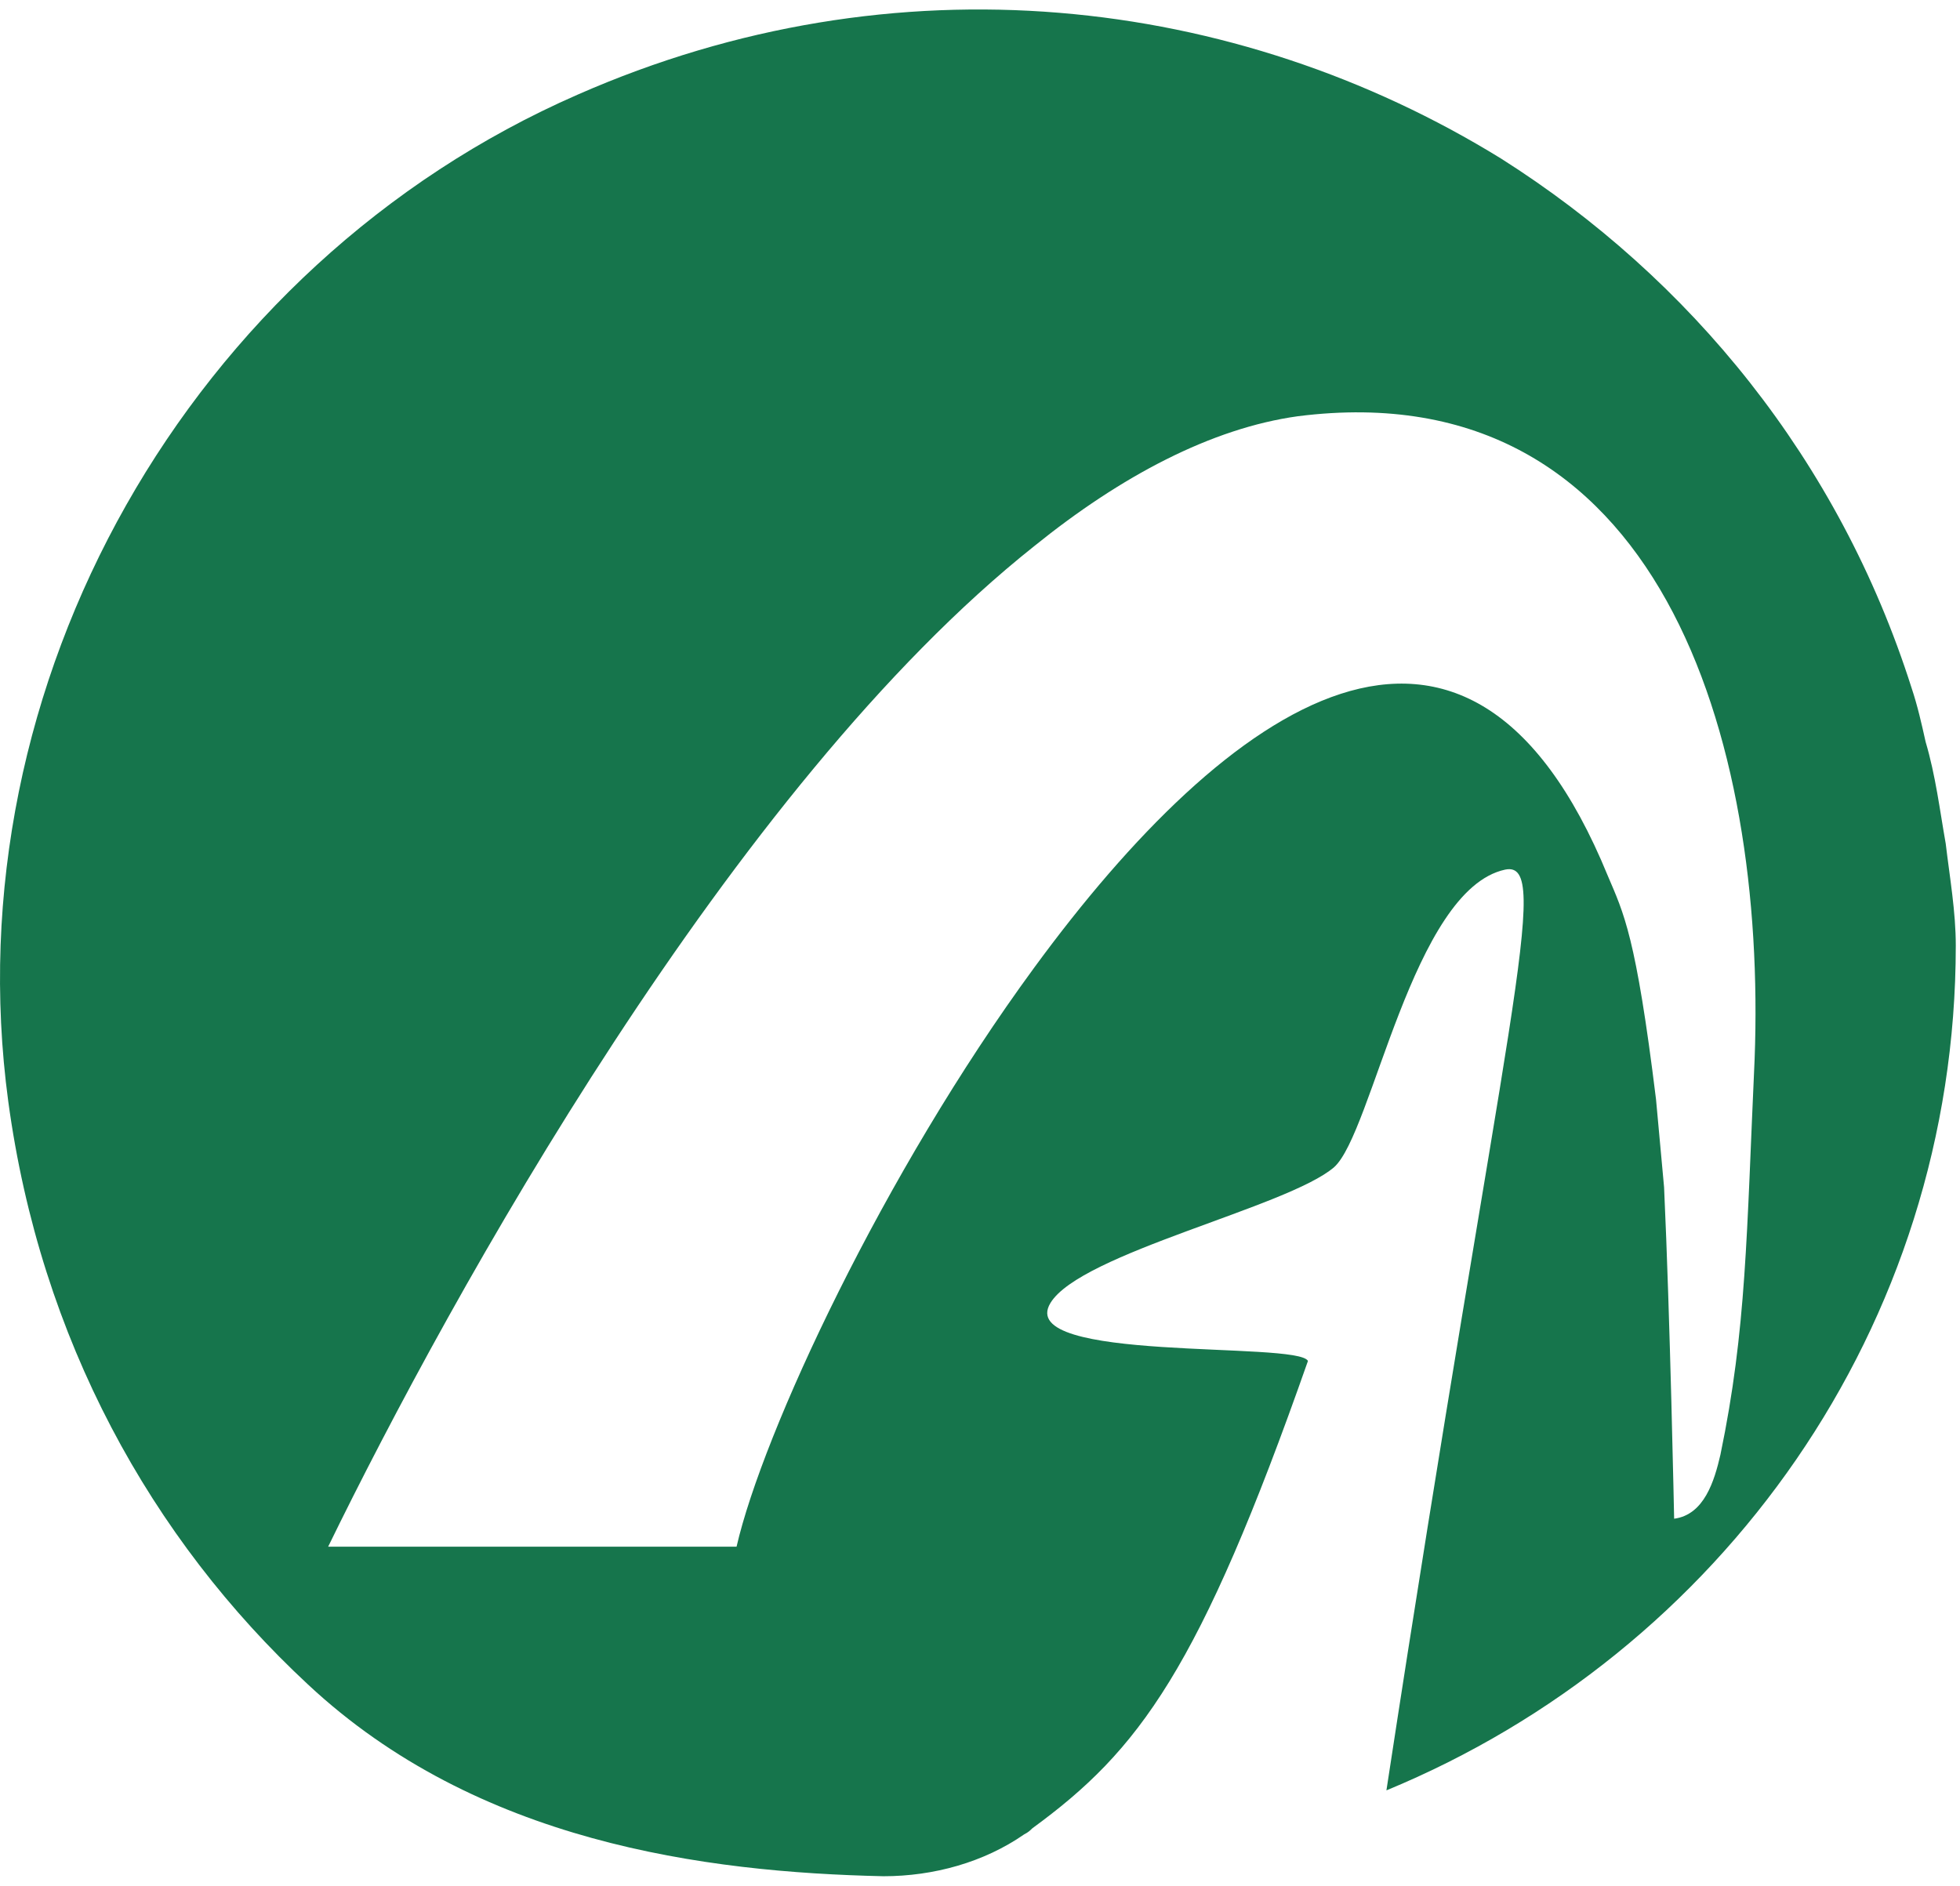
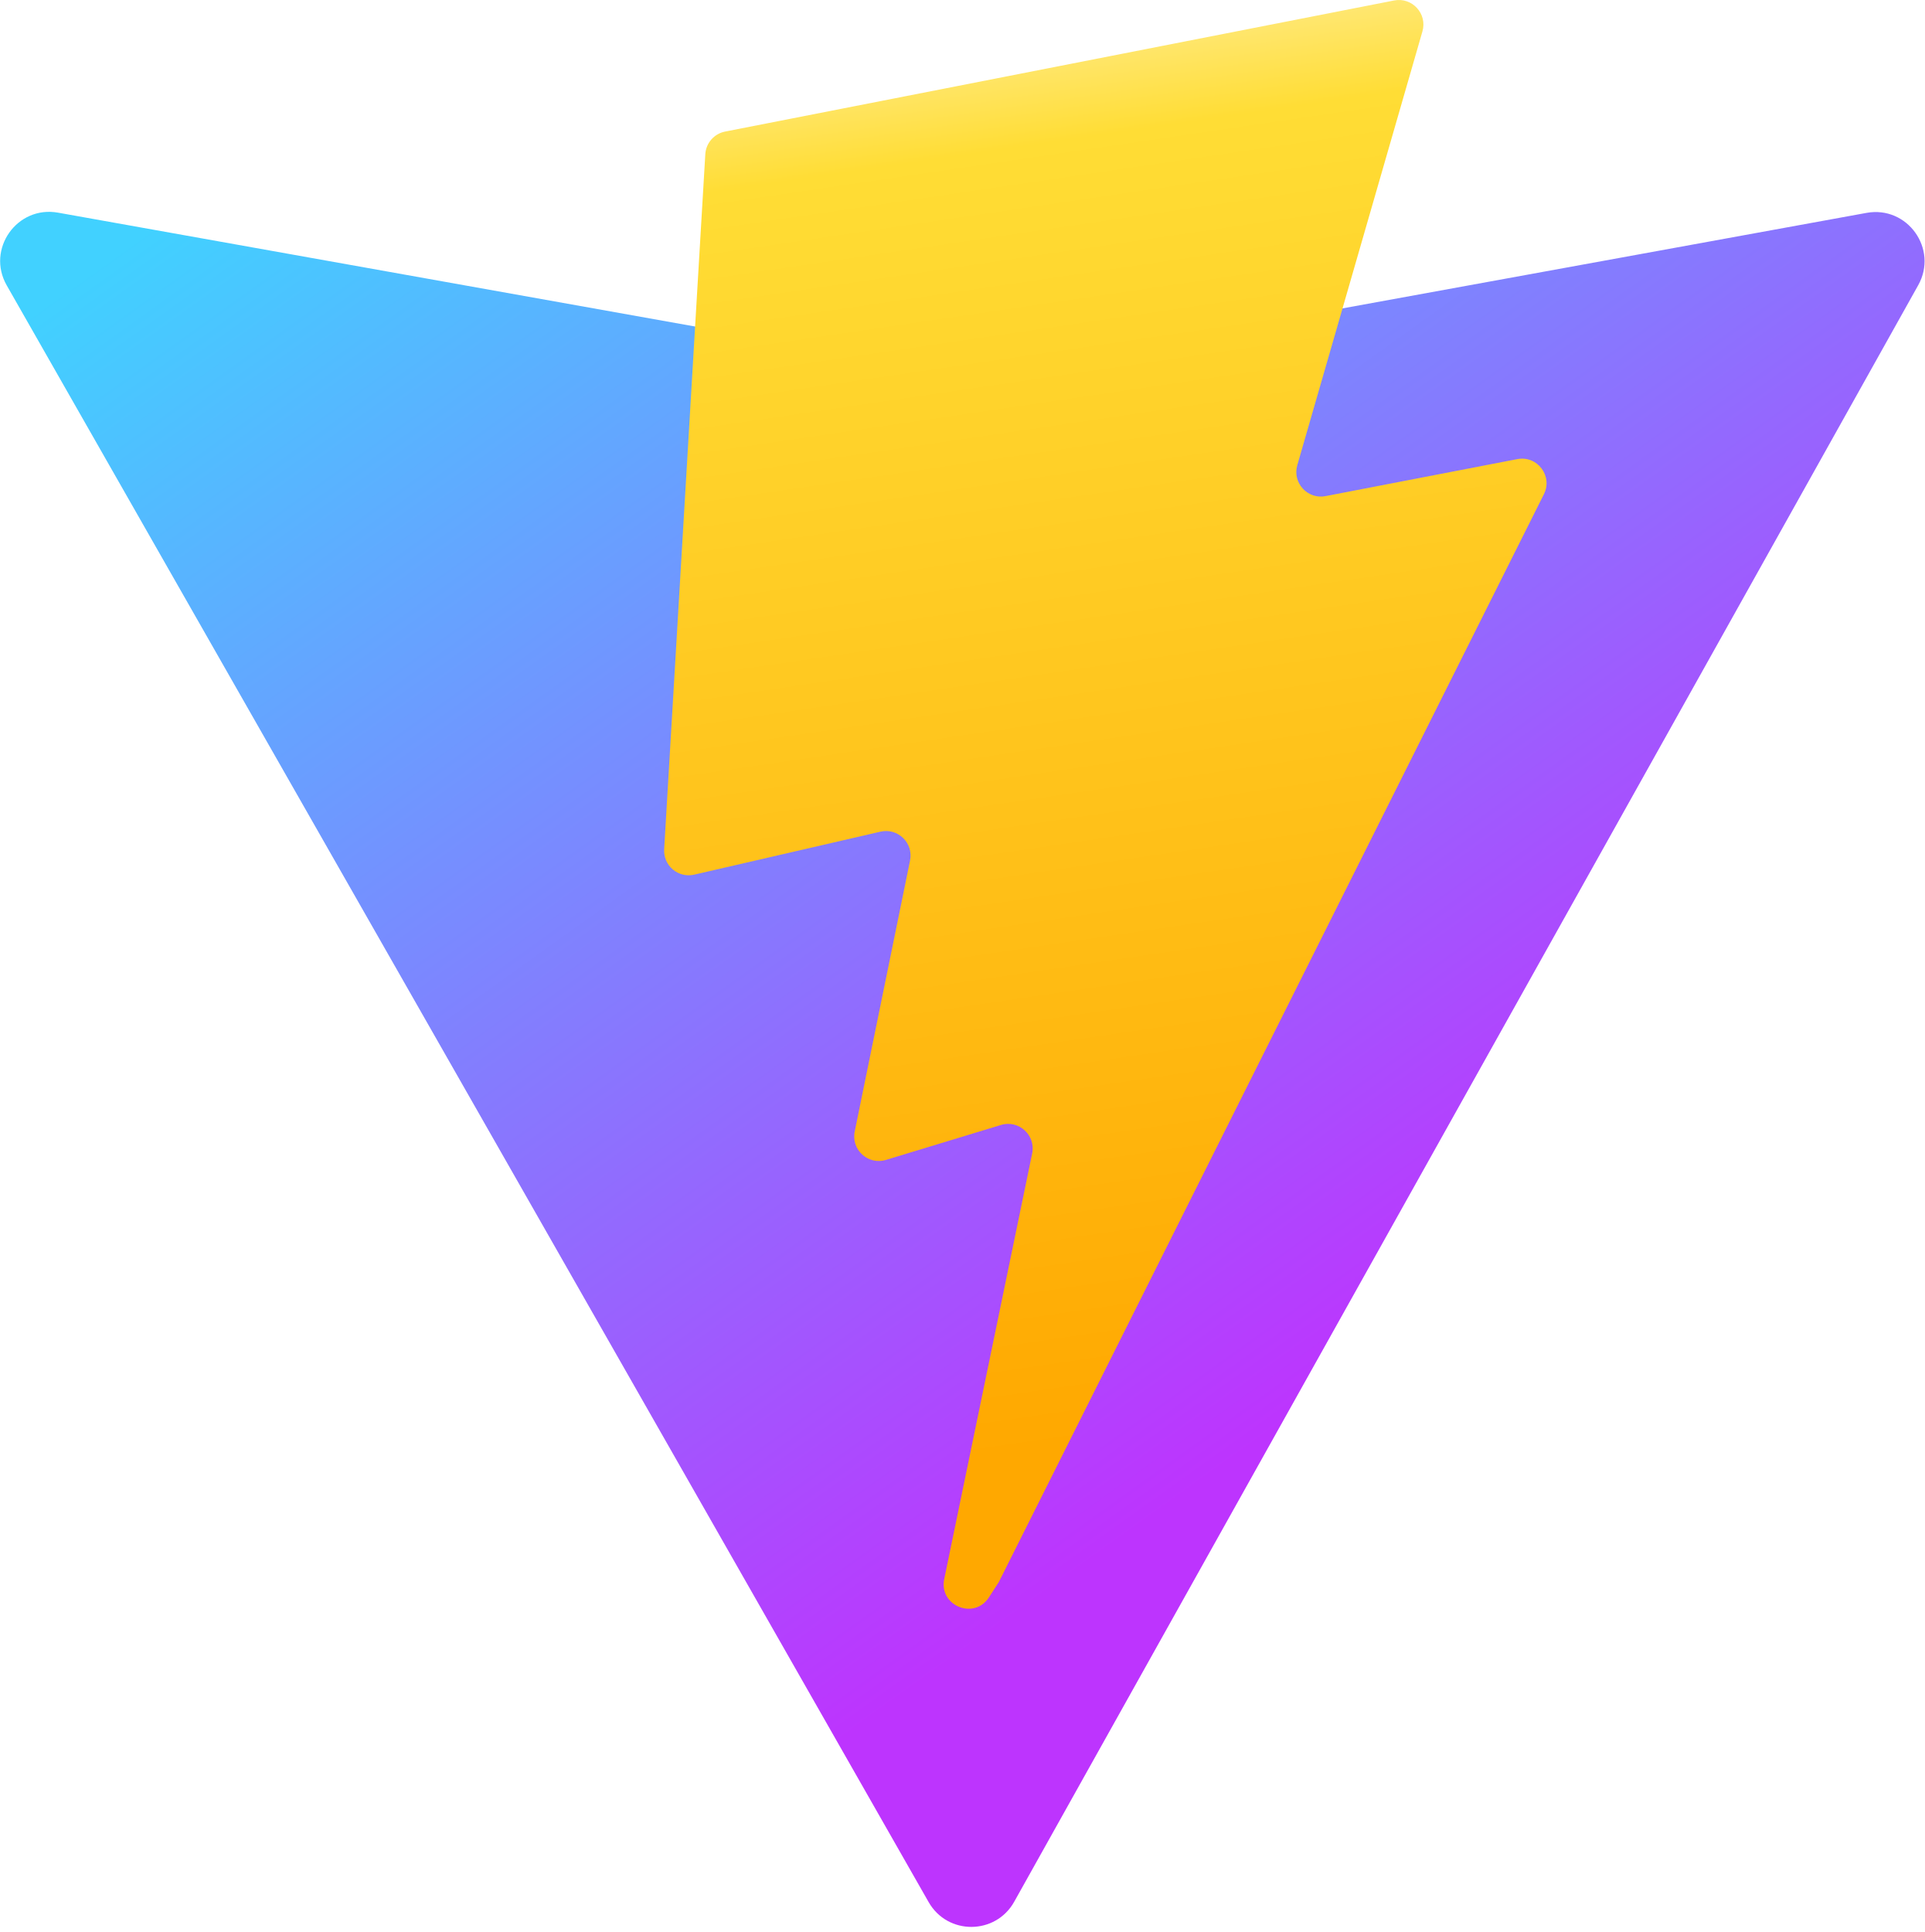
- <svg xmlns="http://www.w3.org/2000/svg" width="53" height="51" viewBox="0 0 53 51" fill="none">
-   <path d="M52.614 22.817C52.451 21.898 52.342 20.98 52.07 20.062C51.962 19.576 51.853 19.09 51.69 18.603C49.731 12.445 45.705 7.53 40.591 4.289C33.41 -0.14 24.215 -1.221 15.619 2.56C5.119 7.152 -1.301 18.495 0.223 29.785C1.093 36.213 4.085 41.615 8.329 45.558C12.899 49.825 19.047 50.635 23.889 50.743C25.249 50.743 26.609 50.365 27.697 49.609C27.806 49.555 27.86 49.501 27.915 49.447C30.798 47.34 32.43 45.18 35.368 36.807C35.096 36.267 27.425 36.861 28.404 35.241C29.22 33.89 34.824 32.648 36.075 31.567C37.109 30.649 38.197 24.059 40.7 23.519C42.005 23.249 40.7 27.408 37.49 48.421C46.521 44.694 52.886 35.889 52.886 25.572C52.886 24.653 52.723 23.735 52.614 22.817ZM46.521 39.346C46.358 40.048 46.086 40.966 45.27 41.074C45.27 41.074 45.161 35.619 44.998 32.108L44.78 29.731C44.236 25.302 43.91 24.707 43.474 23.681C39.666 14.39 33.192 19.036 27.969 26.166C23.889 31.73 20.624 38.752 19.917 41.831H8.873C12.192 35.025 19.808 21.25 27.969 14.768C30.308 12.878 32.757 11.581 35.096 11.257C44.889 10.015 47.772 20.008 47.446 28.651C47.228 33.404 47.228 35.943 46.521 39.346Z" fill="#16754C" />
+ <svg xmlns="http://www.w3.org/2000/svg" aria-hidden="true" role="img" class="iconify iconify--logos" width="31.88" height="32" preserveAspectRatio="xMidYMid meet" viewBox="0 0 256 257">
+   <defs>
+     <linearGradient id="IconifyId1813088fe1fbc01fb466" x1="-.828%" x2="57.636%" y1="7.652%" y2="78.411%">
+       <stop offset="0%" stop-color="#41D1FF" />
+       <stop offset="100%" stop-color="#BD34FE" />
+     </linearGradient>
+     <linearGradient id="IconifyId1813088fe1fbc01fb467" x1="43.376%" x2="50.316%" y1="2.242%" y2="89.03%">
+       <stop offset="0%" stop-color="#FFEA83" />
+       <stop offset="8.333%" stop-color="#FFDD35" />
+       <stop offset="100%" stop-color="#FFA800" />
+     </linearGradient>
+   </defs>
+   <path fill="url(#IconifyId1813088fe1fbc01fb466)" d="M255.153 37.938L134.897 252.976c-2.483 4.44-8.862 4.466-11.382.048L.875 37.958c-2.746-4.814 1.371-10.646 6.827-9.67l120.385 21.517a6.537 6.537 0 0 0 2.322-.004l117.867-21.483c5.438-.991 9.574 4.796 6.877 9.62Z" />
+   <path fill="url(#IconifyId1813088fe1fbc01fb467)" d="M185.432.063L96.44 17.501a3.268 3.268 0 0 0-2.634 3.014l-5.474 92.456a3.268 3.268 0 0 0 3.997 3.378l24.777-5.718c2.318-.535 4.413 1.507 3.936 3.838l-7.361 36.047c-.495 2.426 1.782 4.5 4.151 3.78l15.304-4.649c2.372-.72 4.652 1.36 4.15 3.788l-11.698 56.621c-.732 3.542 3.979 5.473 5.943 2.437l1.313-2.028l72.516-144.72c1.215-2.423-.88-5.186-3.54-4.672l-25.505 4.922c-2.396.462-4.435-1.77-3.759-4.114l16.646-57.705c.677-2.35-1.37-4.583-3.769-4.113Z" />
</svg>
